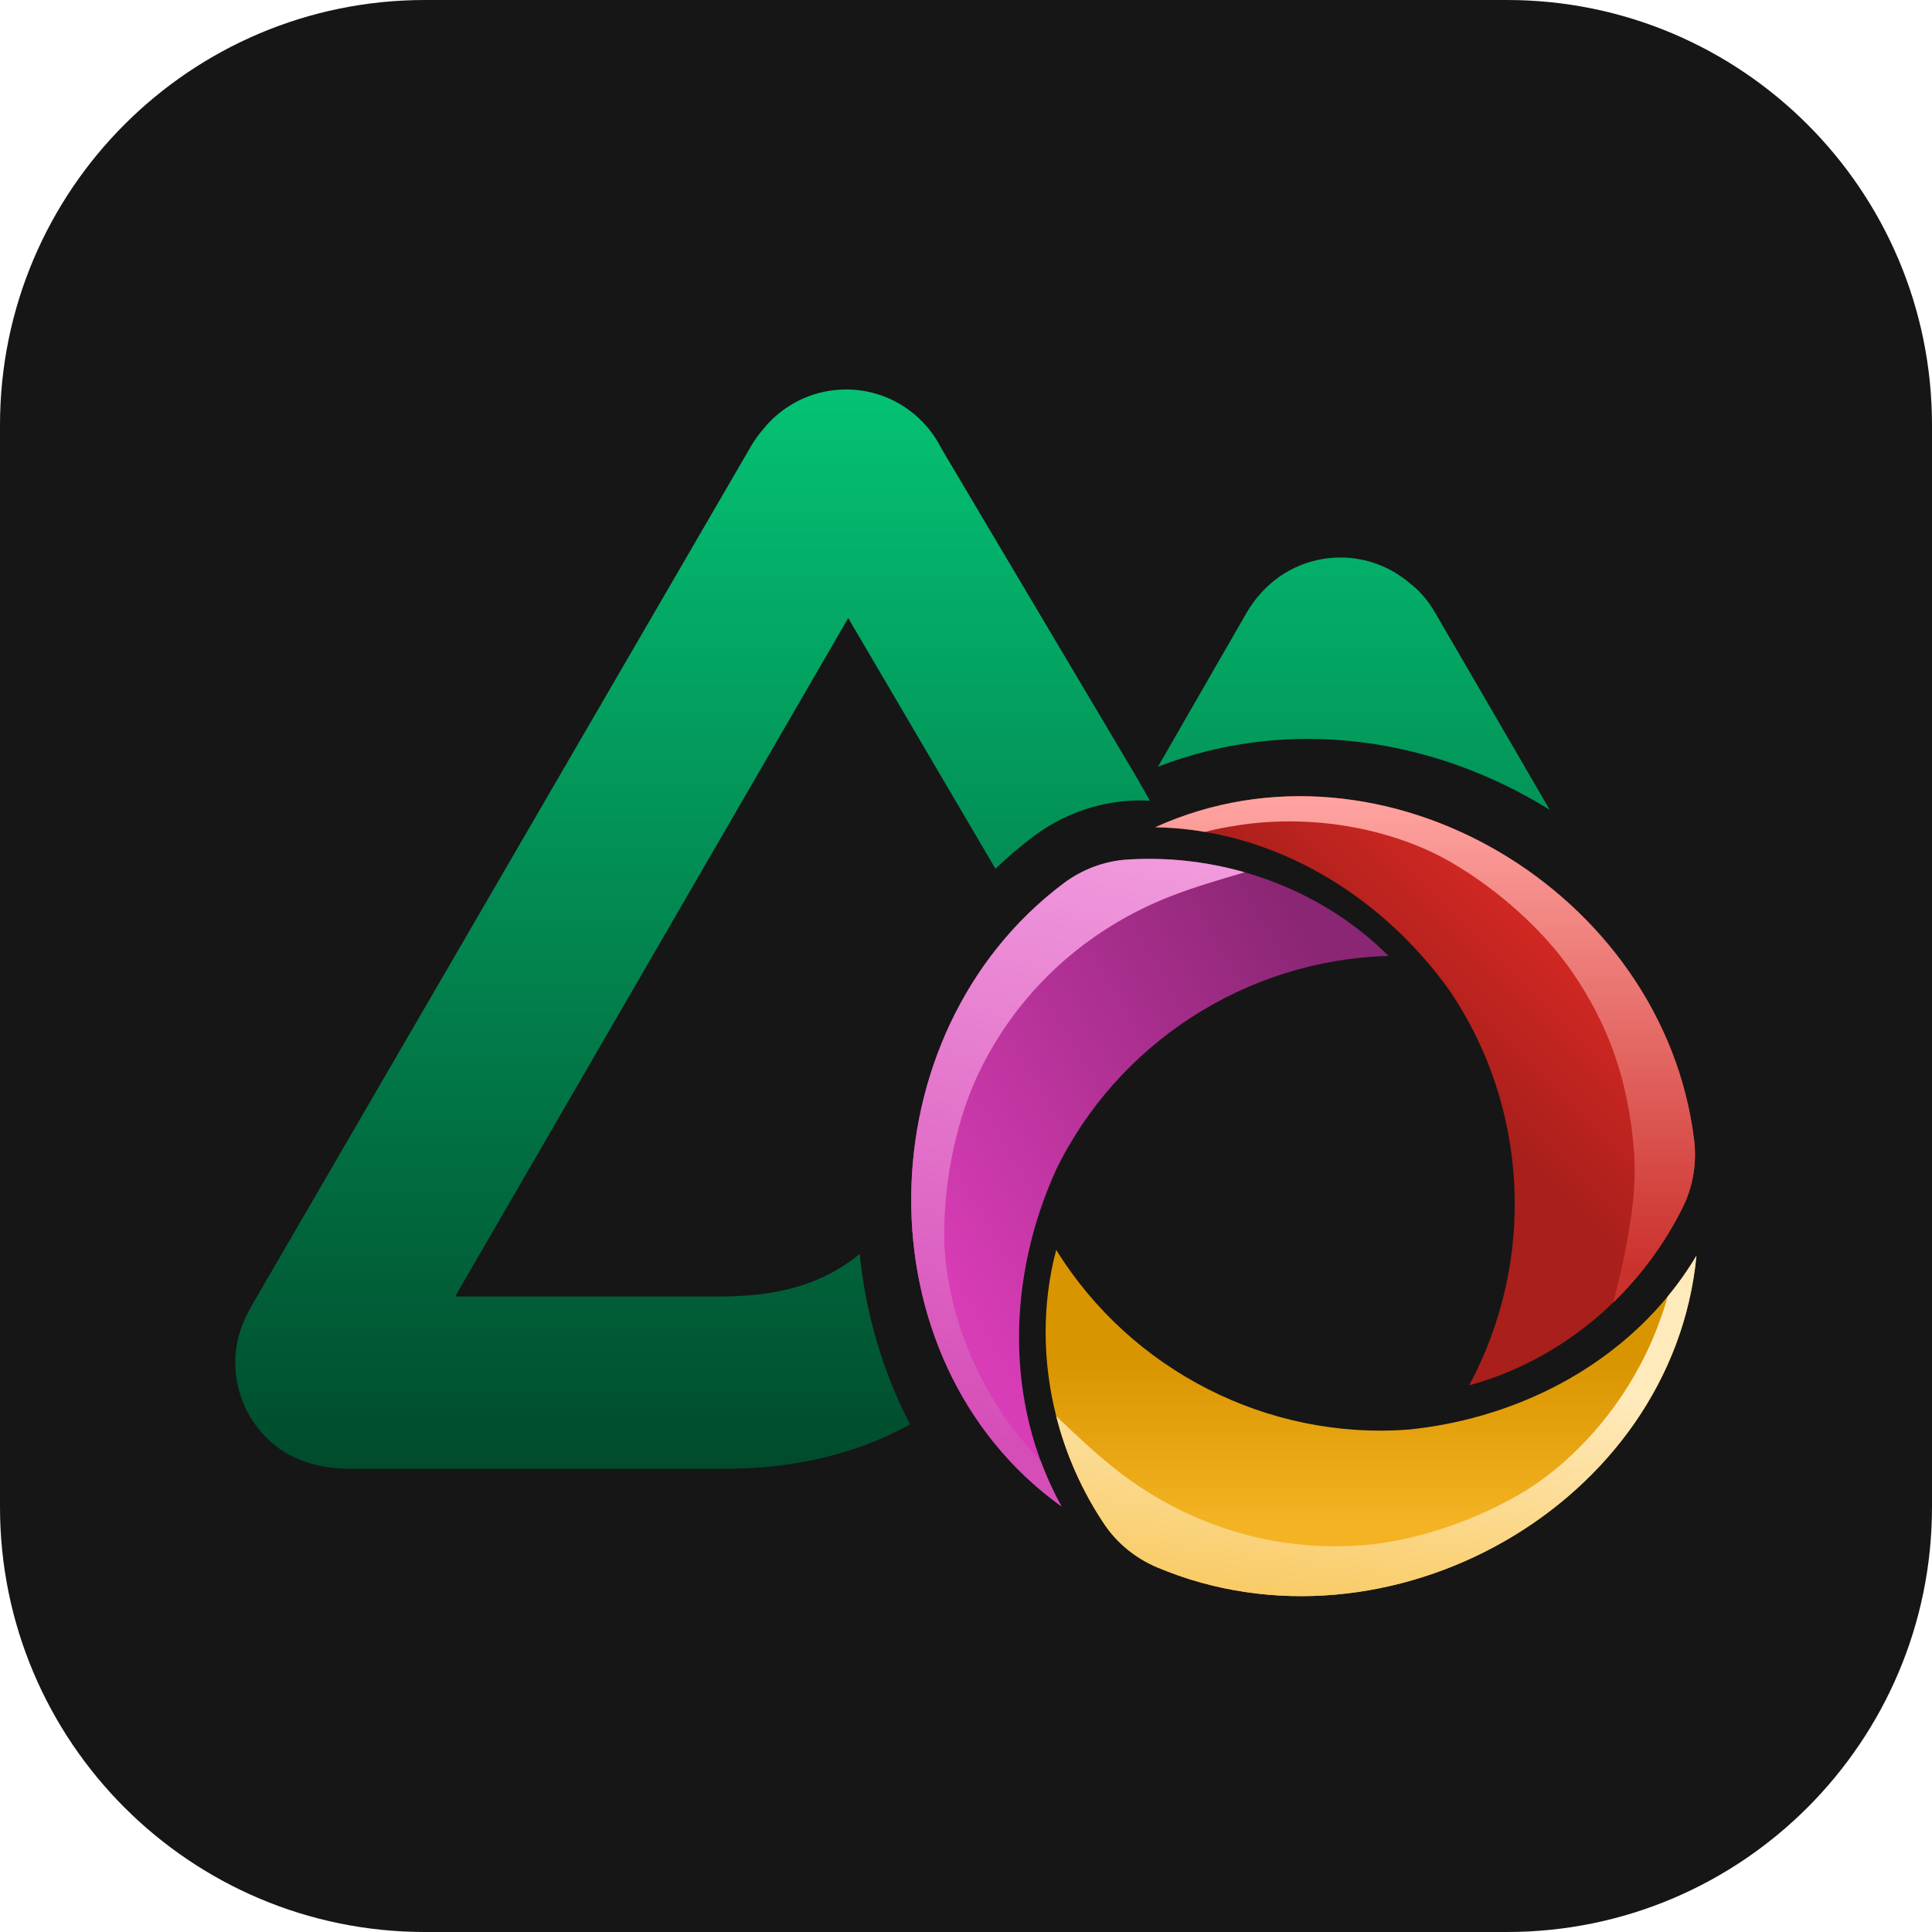
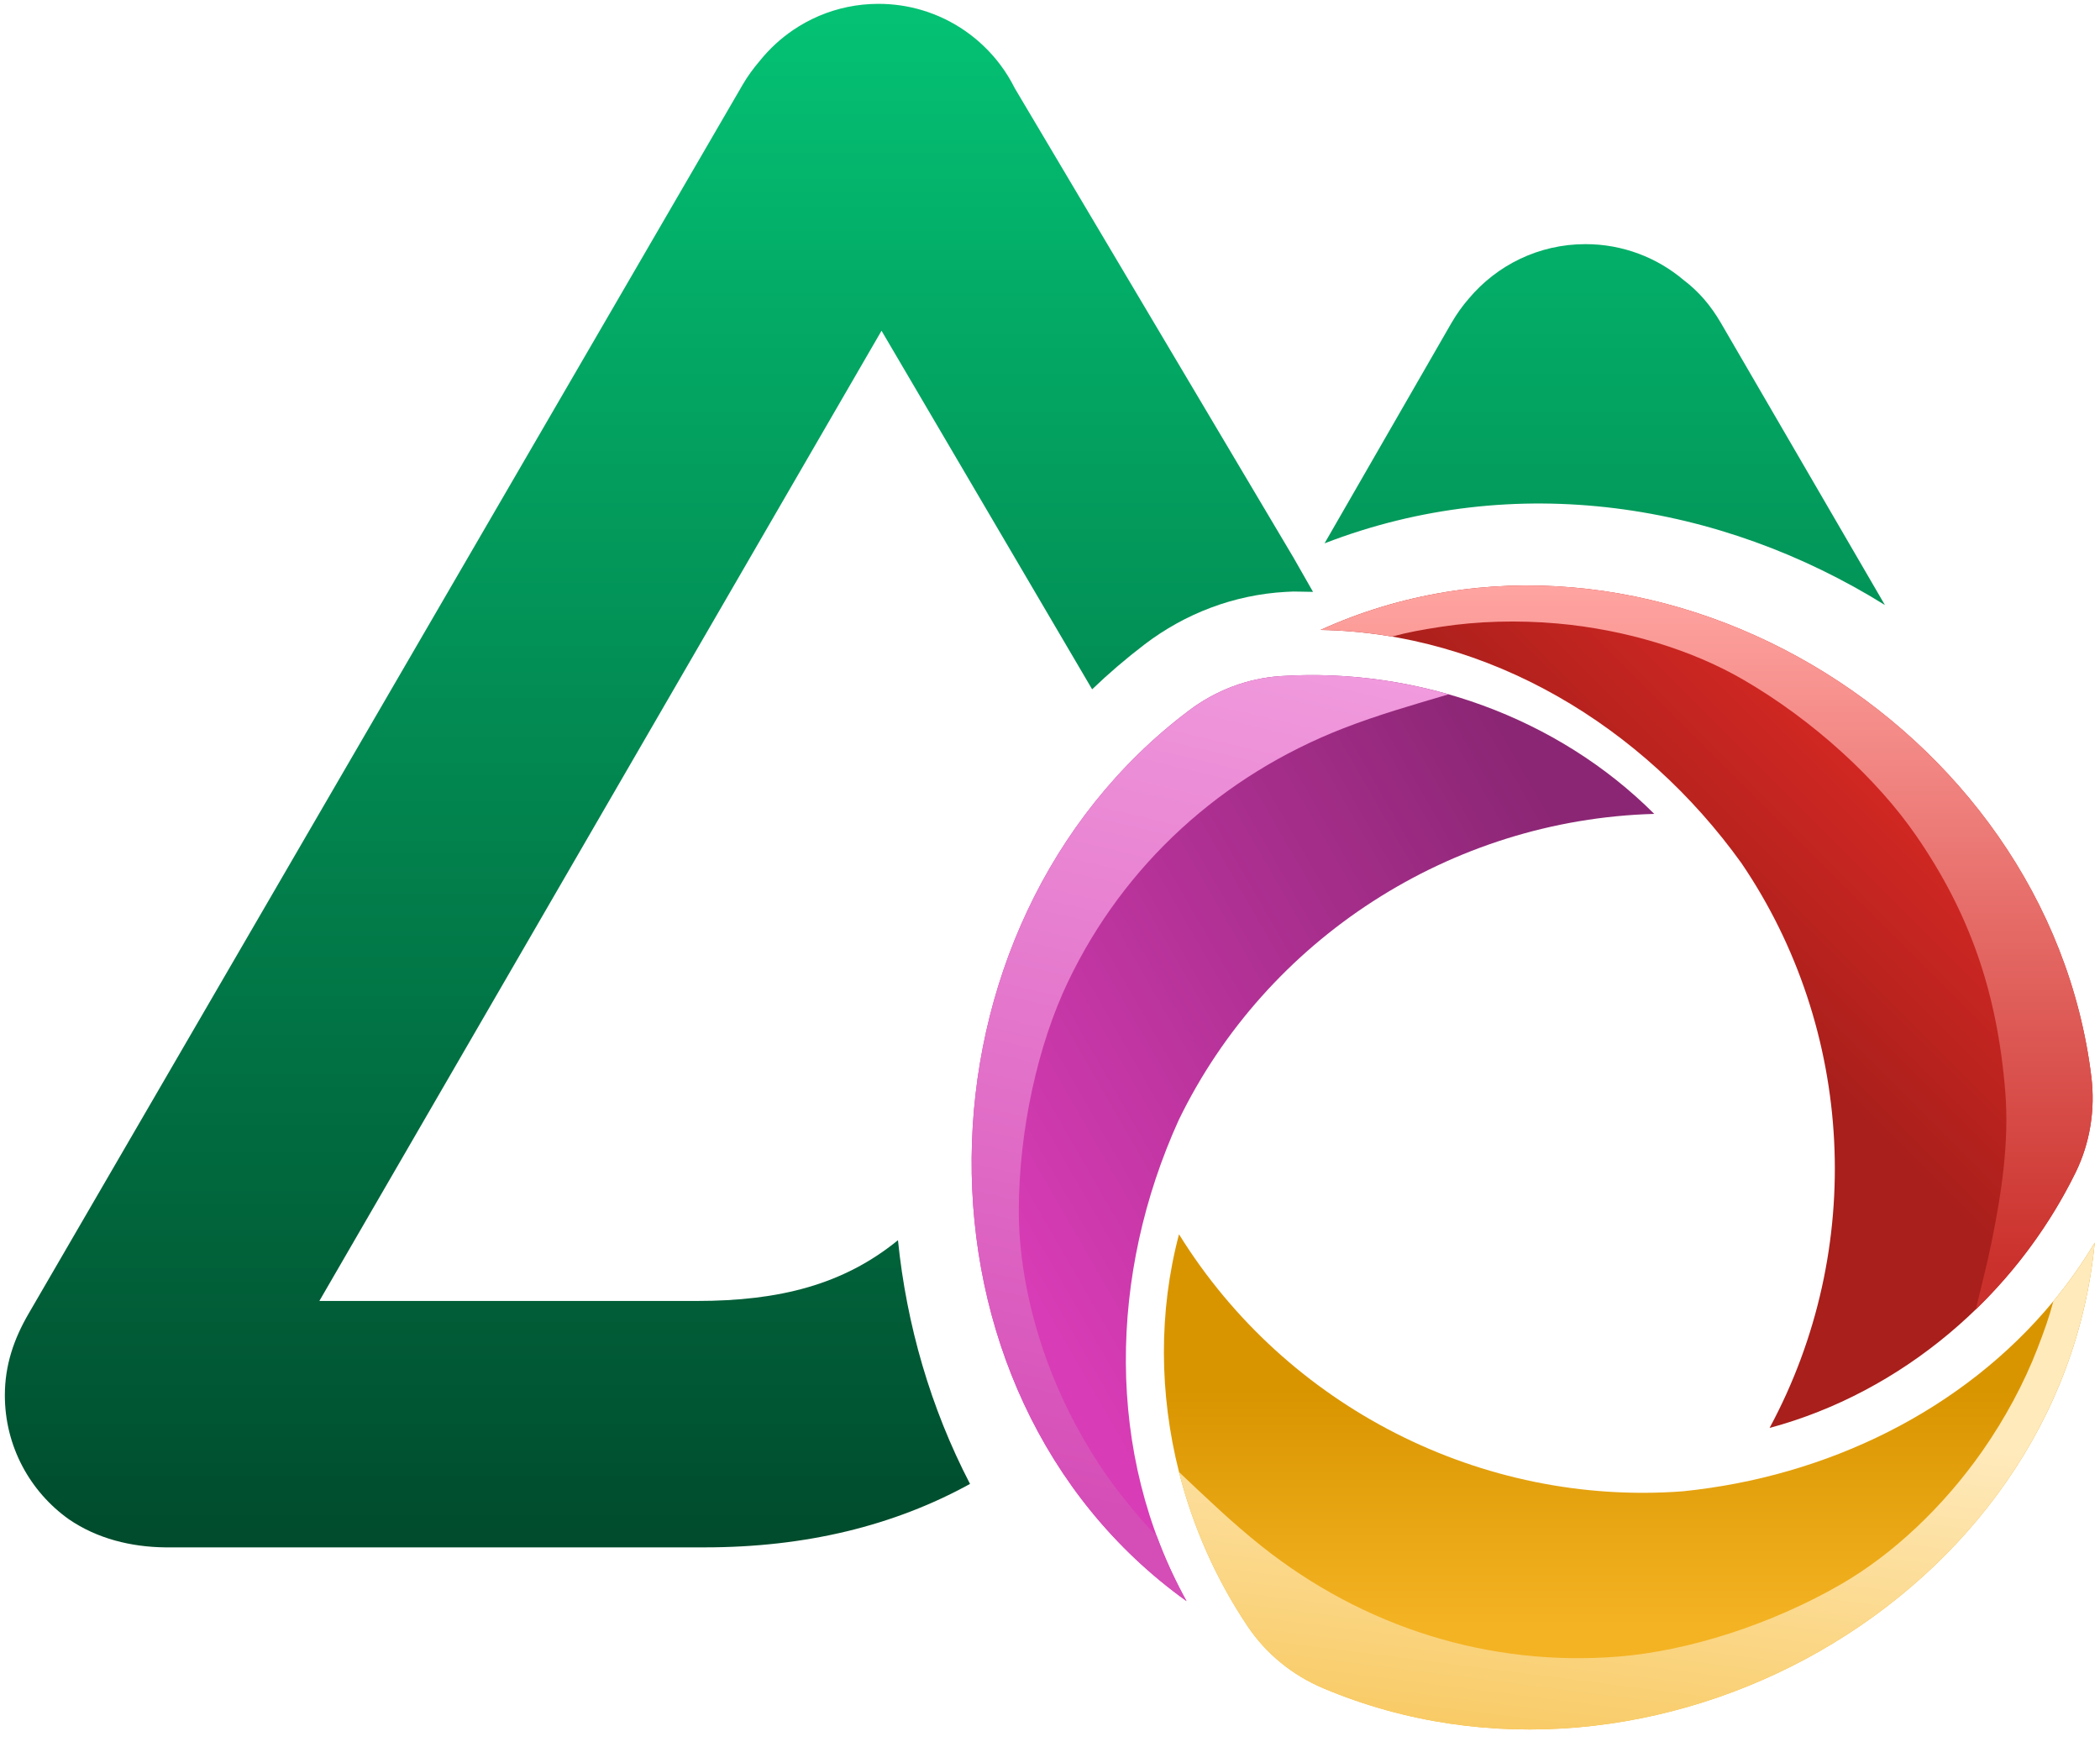
- <svg xmlns="http://www.w3.org/2000/svg" viewBox="0 0 1000 1000" width="1000" height="1000" role="img" aria-label="Nuxt Convex">
-   <rect width="1000" height="1000" rx="220" ry="220" fill="#161616" />
-   <svg x="120" y="200.2" width="760" height="632.2" viewBox="0 0 385.4 320.6" fill="none">
-     <path d="M161.23 0.706C163.953 0.706 166.582 1.096 169.07 1.822C174.941 3.536 180.008 7.125 183.586 11.898C184.594 13.24 185.48 14.678 186.234 16.192L237.36 102.303L240.972 108.635C240.535 108.647 237.78 108.556 237.344 108.573L235.991 108.635C226.446 109.162 217.479 112.623 210.064 118.272L210.06 118.276C206.663 120.866 203.455 123.619 200.433 126.519L161.781 60.705L58.609 238.785H127.863C143.104 238.785 154.819 235.766 164.798 227.633C166.376 243.162 170.773 258.414 178.022 272.366C164.023 280.061 147.847 284.012 129.273 284.012H30.34C24.083 283.942 17.857 282.431 12.645 278.86C5.531 273.801 0.891 265.49 0.891 256.094C0.891 250.591 2.531 245.785 5.254 241.104L136.34 15.475C137.195 14.006 138.281 12.511 139.512 11.08C141.234 8.948 143.266 7.075 145.539 5.528C147.035 4.511 148.633 3.635 150.316 2.919C153.668 1.494 157.359 0.706 161.23 0.706Z" fill="url(#paint3_linear_3905_1386)" />
-     <path d="M290.969 44.81C297.836 44.81 304.125 47.29 308.988 51.403C311.785 53.525 313.965 56.078 315.836 59.292L345.927 111.05C315.825 92.296 278.059 86.195 243.087 99.728L266.367 59.292C267.336 57.63 268.387 56.146 269.562 54.806C274.684 48.695 282.371 44.81 290.969 44.81Z" fill="url(#paint4_linear_3905_1386)" />
-     <path d="M319.611 158.446C301.559 133.276 273.304 116.14 242.348 115.619C302.187 88.457 375.793 132.494 383.807 197.6C384.553 203.644 383.574 209.806 380.894 215.257C369.714 237.963 348.984 255.573 324.759 262.09C342.508 229.17 340.318 188.949 319.611 158.446Z" fill="url(#paint6_linear_3905_1386)" />
-     <path fill-rule="evenodd" clip-rule="evenodd" d="M255.457 116.839C258.482 116.025 261.093 115.566 264.484 115.042C271.125 114.016 278.584 113.793 285.856 114.443C298.354 115.559 310.518 119.293 319.896 124.731C332.821 132.225 344.528 143.021 351.698 153.433C361.468 167.618 366.535 182.074 368.015 200.387C368.757 209.574 367.337 218.982 365.501 227.981C364.655 232.129 363.587 236.23 362.6 240.346C370.043 233.132 376.284 224.629 380.898 215.257C383.577 209.806 384.557 203.644 383.811 197.6C375.797 132.494 302.191 88.457 242.352 115.619C246.783 115.693 251.159 116.108 255.457 116.839Z" fill="url(#paint7_linear_3905_1386)" />
-     <path d="M216.335 205.551C203.525 233.752 202.769 266.788 217.76 293.878C164.368 255.565 165.816 169.804 218.246 130.38C223.112 126.719 228.941 124.494 235.002 124.096C260.257 122.46 285.861 131.642 303.594 149.386C266.208 150.425 232.442 172.387 216.335 205.551Z" fill="url(#paint8_linear_3905_1386)" />
-     <path fill-rule="evenodd" clip-rule="evenodd" d="M212.279 281.91C210.064 279.693 208.364 277.659 206.217 274.98C202.015 269.737 198.1 263.383 195.036 256.757C189.769 245.368 186.938 232.962 186.973 222.122C187.021 207.182 190.536 191.65 195.983 180.242C206.312 158.606 224.312 142.34 246.501 133.693C252.842 131.223 259.347 129.361 265.867 127.438C255.904 124.588 245.423 123.421 235.002 124.096C228.941 124.494 223.112 126.719 218.246 130.38C165.816 169.804 164.368 255.565 217.76 293.878C215.614 290 213.79 286 212.279 281.91Z" fill="url(#paint9_linear_3905_1386)" />
-     <path d="M308.804 273.723C335.21 271.058 360.234 258.959 376.844 238.828C379.62 235.465 382.16 231.877 384.433 228.072C378.168 293.488 303.313 335.366 242.871 309.876C237.259 307.511 232.404 303.592 229.012 298.553C223.188 289.885 218.925 280.239 216.379 270.194C212.754 255.897 212.606 240.791 216.376 226.547C236.076 258.339 272.039 276.479 308.804 273.723Z" fill="url(#paint10_linear_3905_1386)" />
-     <path fill-rule="evenodd" clip-rule="evenodd" d="M376.844 238.828C376.043 241.857 375.139 244.35 373.904 247.552C371.485 253.821 367.962 260.4 363.775 266.381C356.58 276.661 347.281 285.347 337.894 290.768C324.956 298.241 309.764 303.013 297.164 304.043C273.269 305.995 250.157 298.618 231.524 283.787C226.164 279.521 221.353 274.894 216.379 270.194C218.925 280.239 223.188 289.885 229.012 298.553C232.404 303.592 237.259 307.511 242.871 309.876C303.313 335.366 378.168 293.488 384.433 228.072C382.16 231.877 379.62 235.465 376.844 238.828Z" fill="url(#paint11_linear_3905_1386)" />
-     <defs>
-       <linearGradient id="paint3_linear_3905_1386" x1="214.077" y1="0.706" x2="214.077" y2="284.012" gradientUnits="userSpaceOnUse">
-         <stop stop-color="#04C274" style="stop-color:#04C274;stop-color:color(display-p3 0.015 0.761 0.456);stop-opacity:1;" />
-         <stop offset="1" stop-color="#004B2C" style="stop-color:#004B2C;stop-color:color(display-p3 0 0.292 0.173);stop-opacity:1;" />
-       </linearGradient>
-       <linearGradient id="paint4_linear_3905_1386" x1="214.077" y1="0.706" x2="214.077" y2="284.012" gradientUnits="userSpaceOnUse">
-         <stop stop-color="#04C274" style="stop-color:#04C274;stop-color:color(display-p3 0.015 0.761 0.456);stop-opacity:1;" />
-         <stop offset="1" stop-color="#004B2C" style="stop-color:#004B2C;stop-color:color(display-p3 0 0.292 0.173);stop-opacity:1;" />
-       </linearGradient>
-       <linearGradient id="paint6_linear_3905_1386" x1="372.534" y1="144.806" x2="326.207" y2="191.133" gradientUnits="userSpaceOnUse">
-         <stop stop-color="#E22B26" style="stop-color:#E22B26;stop-color:color(display-p3 0.885 0.17 0.15);stop-opacity:1;" />
-         <stop offset="1" stop-color="#A81F1B" style="stop-color:#A81F1B;stop-color:color(display-p3 0.66 0.122 0.107);stop-opacity:1;" />
-       </linearGradient>
-       <linearGradient id="paint7_linear_3905_1386" x1="313.207" y1="107.459" x2="313.207" y2="232.134" gradientUnits="userSpaceOnUse">
-         <stop stop-color="#FFA4A1" style="stop-color:#FFA4A1;stop-color:color(display-p3 1 0.641 0.632);stop-opacity:1;" />
-         <stop offset="1" stop-color="#CB312C" style="stop-color:#CB312C;stop-color:color(display-p3 0.794 0.191 0.171);stop-opacity:1;" />
-       </linearGradient>
-       <linearGradient id="paint8_linear_3905_1386" x1="199.664" y1="255.134" x2="309.524" y2="191.902" gradientUnits="userSpaceOnUse">
-         <stop stop-color="#D83CB6" style="stop-color:#D83CB6;stop-color:color(display-p3 0.849 0.237 0.714);stop-opacity:1;" />
-         <stop offset="1" stop-color="#8B2674" style="stop-color:#8B2674;stop-color:color(display-p3 0.545 0.151 0.457);stop-opacity:1;" />
-       </linearGradient>
-       <linearGradient id="paint9_linear_3905_1386" x1="244.406" y1="36.732" x2="187.825" y2="274.814" gradientUnits="userSpaceOnUse">
-         <stop stop-color="#FFC2F1" style="stop-color:#FFC2F1;stop-color:color(display-p3 1 0.76 0.947);stop-opacity:1;" />
-         <stop offset="1" stop-color="#D54DB7" style="stop-color:#D54DB7;stop-color:color(display-p3 0.837 0.303 0.718);stop-opacity:1;" />
-       </linearGradient>
-       <linearGradient id="paint10_linear_3905_1386" x1="289.172" y1="298.476" x2="289.172" y2="255.046" gradientUnits="userSpaceOnUse">
-         <stop stop-color="#F4B323" style="stop-color:#F4B323;stop-color:color(display-p3 0.955 0.7 0.137);stop-opacity:1;" />
-         <stop offset="1" stop-color="#D99500" style="stop-color:#D99500;stop-color:color(display-p3 0.85 0.586 0.002);stop-opacity:1;" />
-       </linearGradient>
-       <linearGradient id="paint11_linear_3905_1386" x1="280.414" y1="254.974" x2="269.391" y2="341.683" gradientUnits="userSpaceOnUse">
-         <stop stop-color="#FFEABC" style="stop-color:#FFEABC;stop-color:color(display-p3 1 0.918 0.736);stop-opacity:1;" />
-         <stop offset="1" stop-color="#F6BF45" style="stop-color:#F6BF45;stop-color:color(display-p3 0.964 0.748 0.27);stop-opacity:1;" />
-       </linearGradient>
-     </defs>
-   </svg>
+ <svg xmlns="http://www.w3.org/2000/svg" viewBox="0 0 385.4 320.6" fill="none" role="img" aria-label="Nuxt Convex">
+   <path d="M161.23 0.706C163.953 0.706 166.582 1.096 169.07 1.822C174.941 3.536 180.008 7.125 183.586 11.898C184.594 13.24 185.48 14.678 186.234 16.192L237.36 102.303L240.972 108.635C240.535 108.647 237.78 108.556 237.344 108.573L235.991 108.635C226.446 109.162 217.479 112.623 210.064 118.272L210.06 118.276C206.663 120.866 203.455 123.619 200.433 126.519L161.781 60.705L58.609 238.785H127.863C143.104 238.785 154.819 235.766 164.798 227.633C166.376 243.162 170.773 258.414 178.022 272.366C164.023 280.061 147.847 284.012 129.273 284.012H30.34C24.083 283.942 17.857 282.431 12.645 278.86C5.531 273.801 0.891 265.49 0.891 256.094C0.891 250.591 2.531 245.785 5.254 241.104L136.34 15.475C137.195 14.006 138.281 12.511 139.512 11.08C141.234 8.948 143.266 7.075 145.539 5.528C147.035 4.511 148.633 3.635 150.316 2.919C153.668 1.494 157.359 0.706 161.23 0.706Z" fill="url(#paint3_linear_3905_1386)" />
+   <path d="M290.969 44.81C297.836 44.81 304.125 47.29 308.988 51.403C311.785 53.525 313.965 56.078 315.836 59.292L345.927 111.05C315.825 92.296 278.059 86.195 243.087 99.728L266.367 59.292C267.336 57.63 268.387 56.146 269.562 54.806C274.684 48.695 282.371 44.81 290.969 44.81Z" fill="url(#paint4_linear_3905_1386)" />
+   <path d="M319.611 158.446C301.559 133.276 273.304 116.14 242.348 115.619C302.187 88.457 375.793 132.494 383.807 197.6C384.553 203.644 383.574 209.806 380.894 215.257C369.714 237.963 348.984 255.573 324.759 262.09C342.508 229.17 340.318 188.949 319.611 158.446Z" fill="url(#paint6_linear_3905_1386)" />
+   <path fill-rule="evenodd" clip-rule="evenodd" d="M255.457 116.839C258.482 116.025 261.093 115.566 264.484 115.042C271.125 114.016 278.584 113.793 285.856 114.443C298.354 115.559 310.518 119.293 319.896 124.731C332.821 132.225 344.528 143.021 351.698 153.433C361.468 167.618 366.535 182.074 368.015 200.387C368.757 209.574 367.337 218.982 365.501 227.981C364.655 232.129 363.587 236.23 362.6 240.346C370.043 233.132 376.284 224.629 380.898 215.257C383.577 209.806 384.557 203.644 383.811 197.6C375.797 132.494 302.191 88.457 242.352 115.619C246.783 115.693 251.159 116.108 255.457 116.839Z" fill="url(#paint7_linear_3905_1386)" />
+   <path d="M216.335 205.551C203.525 233.752 202.769 266.788 217.76 293.878C164.368 255.565 165.816 169.804 218.246 130.38C223.112 126.719 228.941 124.494 235.002 124.096C260.257 122.46 285.861 131.642 303.594 149.386C266.208 150.425 232.442 172.387 216.335 205.551Z" fill="url(#paint8_linear_3905_1386)" />
+   <path fill-rule="evenodd" clip-rule="evenodd" d="M212.279 281.91C210.064 279.693 208.364 277.659 206.217 274.98C202.015 269.737 198.1 263.383 195.036 256.757C189.769 245.368 186.938 232.962 186.973 222.122C187.021 207.182 190.536 191.65 195.983 180.242C206.312 158.606 224.312 142.34 246.501 133.693C252.842 131.223 259.347 129.361 265.867 127.438C255.904 124.588 245.423 123.421 235.002 124.096C228.941 124.494 223.112 126.719 218.246 130.38C165.816 169.804 164.368 255.565 217.76 293.878C215.614 290 213.79 286 212.279 281.91Z" fill="url(#paint9_linear_3905_1386)" />
+   <path d="M308.804 273.723C335.21 271.058 360.234 258.959 376.844 238.828C379.62 235.465 382.16 231.877 384.433 228.072C378.168 293.488 303.313 335.366 242.871 309.876C237.259 307.511 232.404 303.592 229.012 298.553C223.188 289.885 218.925 280.239 216.379 270.194C212.754 255.897 212.606 240.791 216.376 226.547C236.076 258.339 272.039 276.479 308.804 273.723Z" fill="url(#paint10_linear_3905_1386)" />
+   <path fill-rule="evenodd" clip-rule="evenodd" d="M376.844 238.828C376.043 241.857 375.139 244.35 373.904 247.552C371.485 253.821 367.962 260.4 363.775 266.381C356.58 276.661 347.281 285.347 337.894 290.768C324.956 298.241 309.764 303.013 297.164 304.043C273.269 305.995 250.157 298.618 231.524 283.787C226.164 279.521 221.353 274.894 216.379 270.194C218.925 280.239 223.188 289.885 229.012 298.553C232.404 303.592 237.259 307.511 242.871 309.876C303.313 335.366 378.168 293.488 384.433 228.072C382.16 231.877 379.62 235.465 376.844 238.828Z" fill="url(#paint11_linear_3905_1386)" />
+   <defs>
+     <linearGradient id="paint3_linear_3905_1386" x1="214.077" y1="0.706" x2="214.077" y2="284.012" gradientUnits="userSpaceOnUse">
+       <stop stop-color="#04C274" style="stop-color:#04C274;stop-color:color(display-p3 0.015 0.761 0.456);stop-opacity:1;" />
+       <stop offset="1" stop-color="#004B2C" style="stop-color:#004B2C;stop-color:color(display-p3 0 0.292 0.173);stop-opacity:1;" />
+     </linearGradient>
+     <linearGradient id="paint4_linear_3905_1386" x1="214.077" y1="0.706" x2="214.077" y2="284.012" gradientUnits="userSpaceOnUse">
+       <stop stop-color="#04C274" style="stop-color:#04C274;stop-color:color(display-p3 0.015 0.761 0.456);stop-opacity:1;" />
+       <stop offset="1" stop-color="#004B2C" style="stop-color:#004B2C;stop-color:color(display-p3 0 0.292 0.173);stop-opacity:1;" />
+     </linearGradient>
+     <linearGradient id="paint6_linear_3905_1386" x1="372.534" y1="144.806" x2="326.207" y2="191.133" gradientUnits="userSpaceOnUse">
+       <stop stop-color="#E22B26" style="stop-color:#E22B26;stop-color:color(display-p3 0.885 0.17 0.15);stop-opacity:1;" />
+       <stop offset="1" stop-color="#A81F1B" style="stop-color:#A81F1B;stop-color:color(display-p3 0.66 0.122 0.107);stop-opacity:1;" />
+     </linearGradient>
+     <linearGradient id="paint7_linear_3905_1386" x1="313.207" y1="107.459" x2="313.207" y2="232.134" gradientUnits="userSpaceOnUse">
+       <stop stop-color="#FFA4A1" style="stop-color:#FFA4A1;stop-color:color(display-p3 1 0.641 0.632);stop-opacity:1;" />
+       <stop offset="1" stop-color="#CB312C" style="stop-color:#CB312C;stop-color:color(display-p3 0.794 0.191 0.171);stop-opacity:1;" />
+     </linearGradient>
+     <linearGradient id="paint8_linear_3905_1386" x1="199.664" y1="255.134" x2="309.524" y2="191.902" gradientUnits="userSpaceOnUse">
+       <stop stop-color="#D83CB6" style="stop-color:#D83CB6;stop-color:color(display-p3 0.849 0.237 0.714);stop-opacity:1;" />
+       <stop offset="1" stop-color="#8B2674" style="stop-color:#8B2674;stop-color:color(display-p3 0.545 0.151 0.457);stop-opacity:1;" />
+     </linearGradient>
+     <linearGradient id="paint9_linear_3905_1386" x1="244.406" y1="36.732" x2="187.825" y2="274.814" gradientUnits="userSpaceOnUse">
+       <stop stop-color="#FFC2F1" style="stop-color:#FFC2F1;stop-color:color(display-p3 1 0.76 0.947);stop-opacity:1;" />
+       <stop offset="1" stop-color="#D54DB7" style="stop-color:#D54DB7;stop-color:color(display-p3 0.837 0.303 0.718);stop-opacity:1;" />
+     </linearGradient>
+     <linearGradient id="paint10_linear_3905_1386" x1="289.172" y1="298.476" x2="289.172" y2="255.046" gradientUnits="userSpaceOnUse">
+       <stop stop-color="#F4B323" style="stop-color:#F4B323;stop-color:color(display-p3 0.955 0.7 0.137);stop-opacity:1;" />
+       <stop offset="1" stop-color="#D99500" style="stop-color:#D99500;stop-color:color(display-p3 0.85 0.586 0.002);stop-opacity:1;" />
+     </linearGradient>
+     <linearGradient id="paint11_linear_3905_1386" x1="280.414" y1="254.974" x2="269.391" y2="341.683" gradientUnits="userSpaceOnUse">
+       <stop stop-color="#FFEABC" style="stop-color:#FFEABC;stop-color:color(display-p3 1 0.918 0.736);stop-opacity:1;" />
+       <stop offset="1" stop-color="#F6BF45" style="stop-color:#F6BF45;stop-color:color(display-p3 0.964 0.748 0.27);stop-opacity:1;" />
+     </linearGradient>
+   </defs>
</svg>
